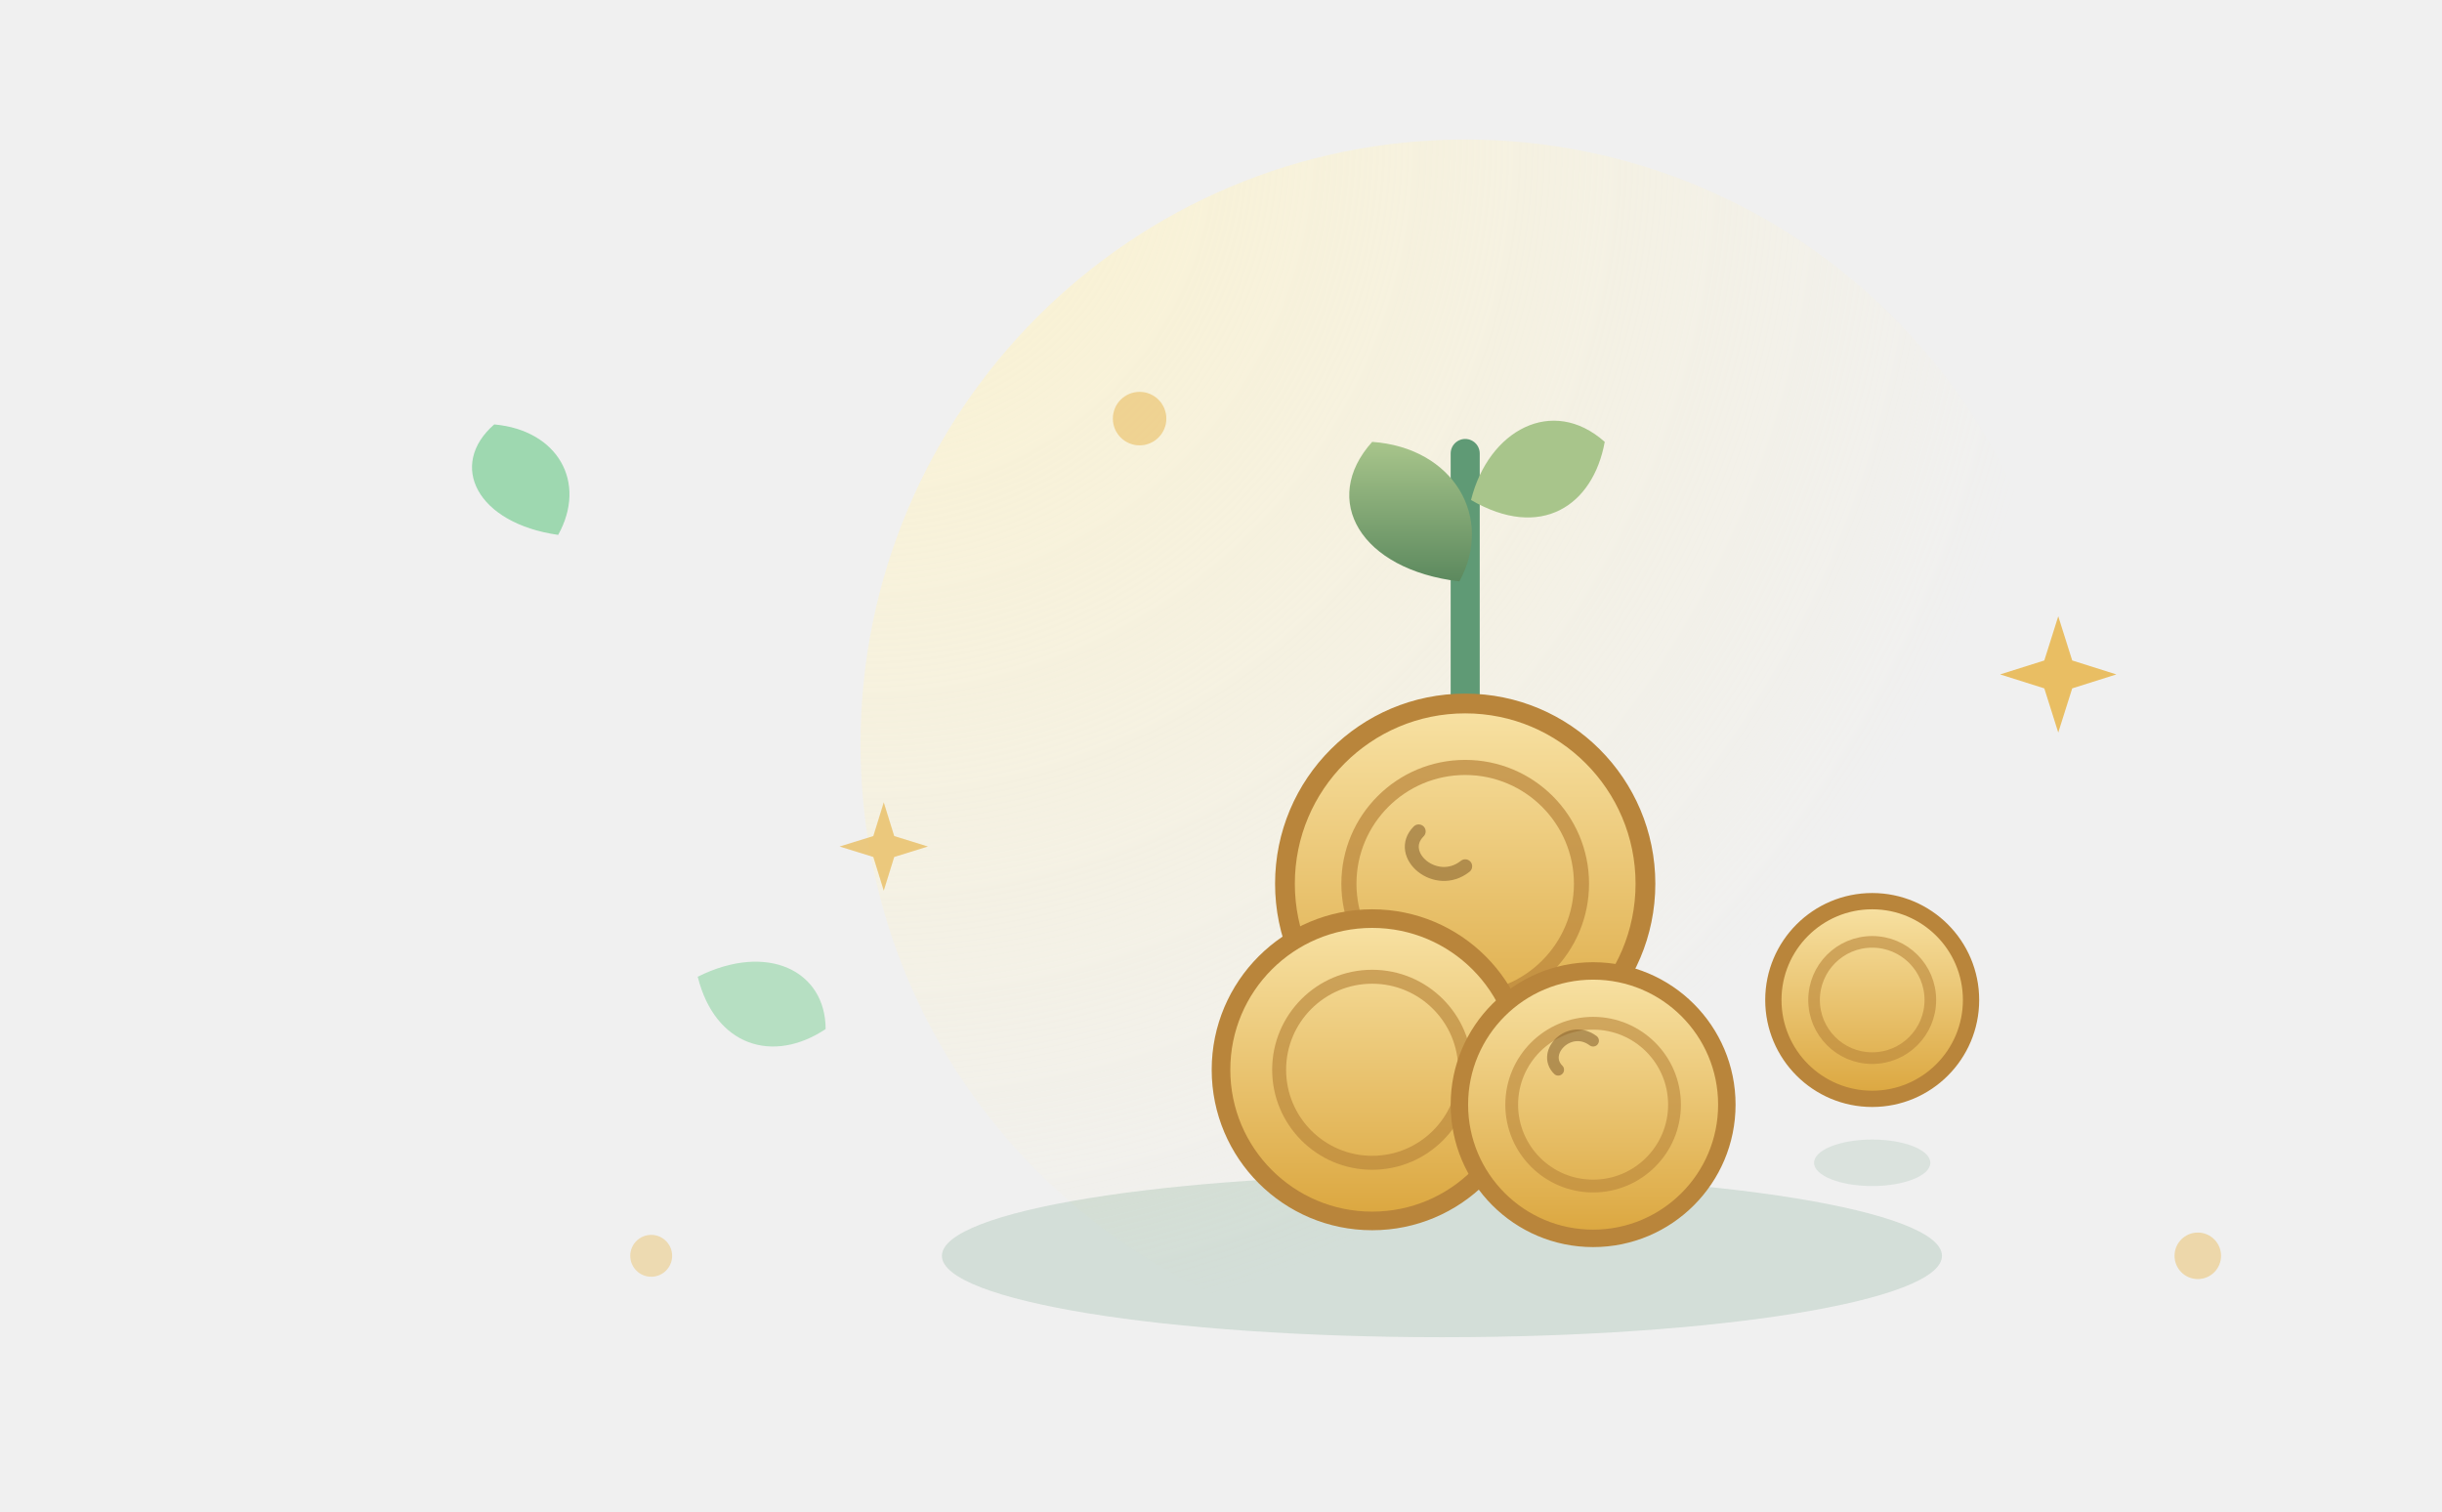
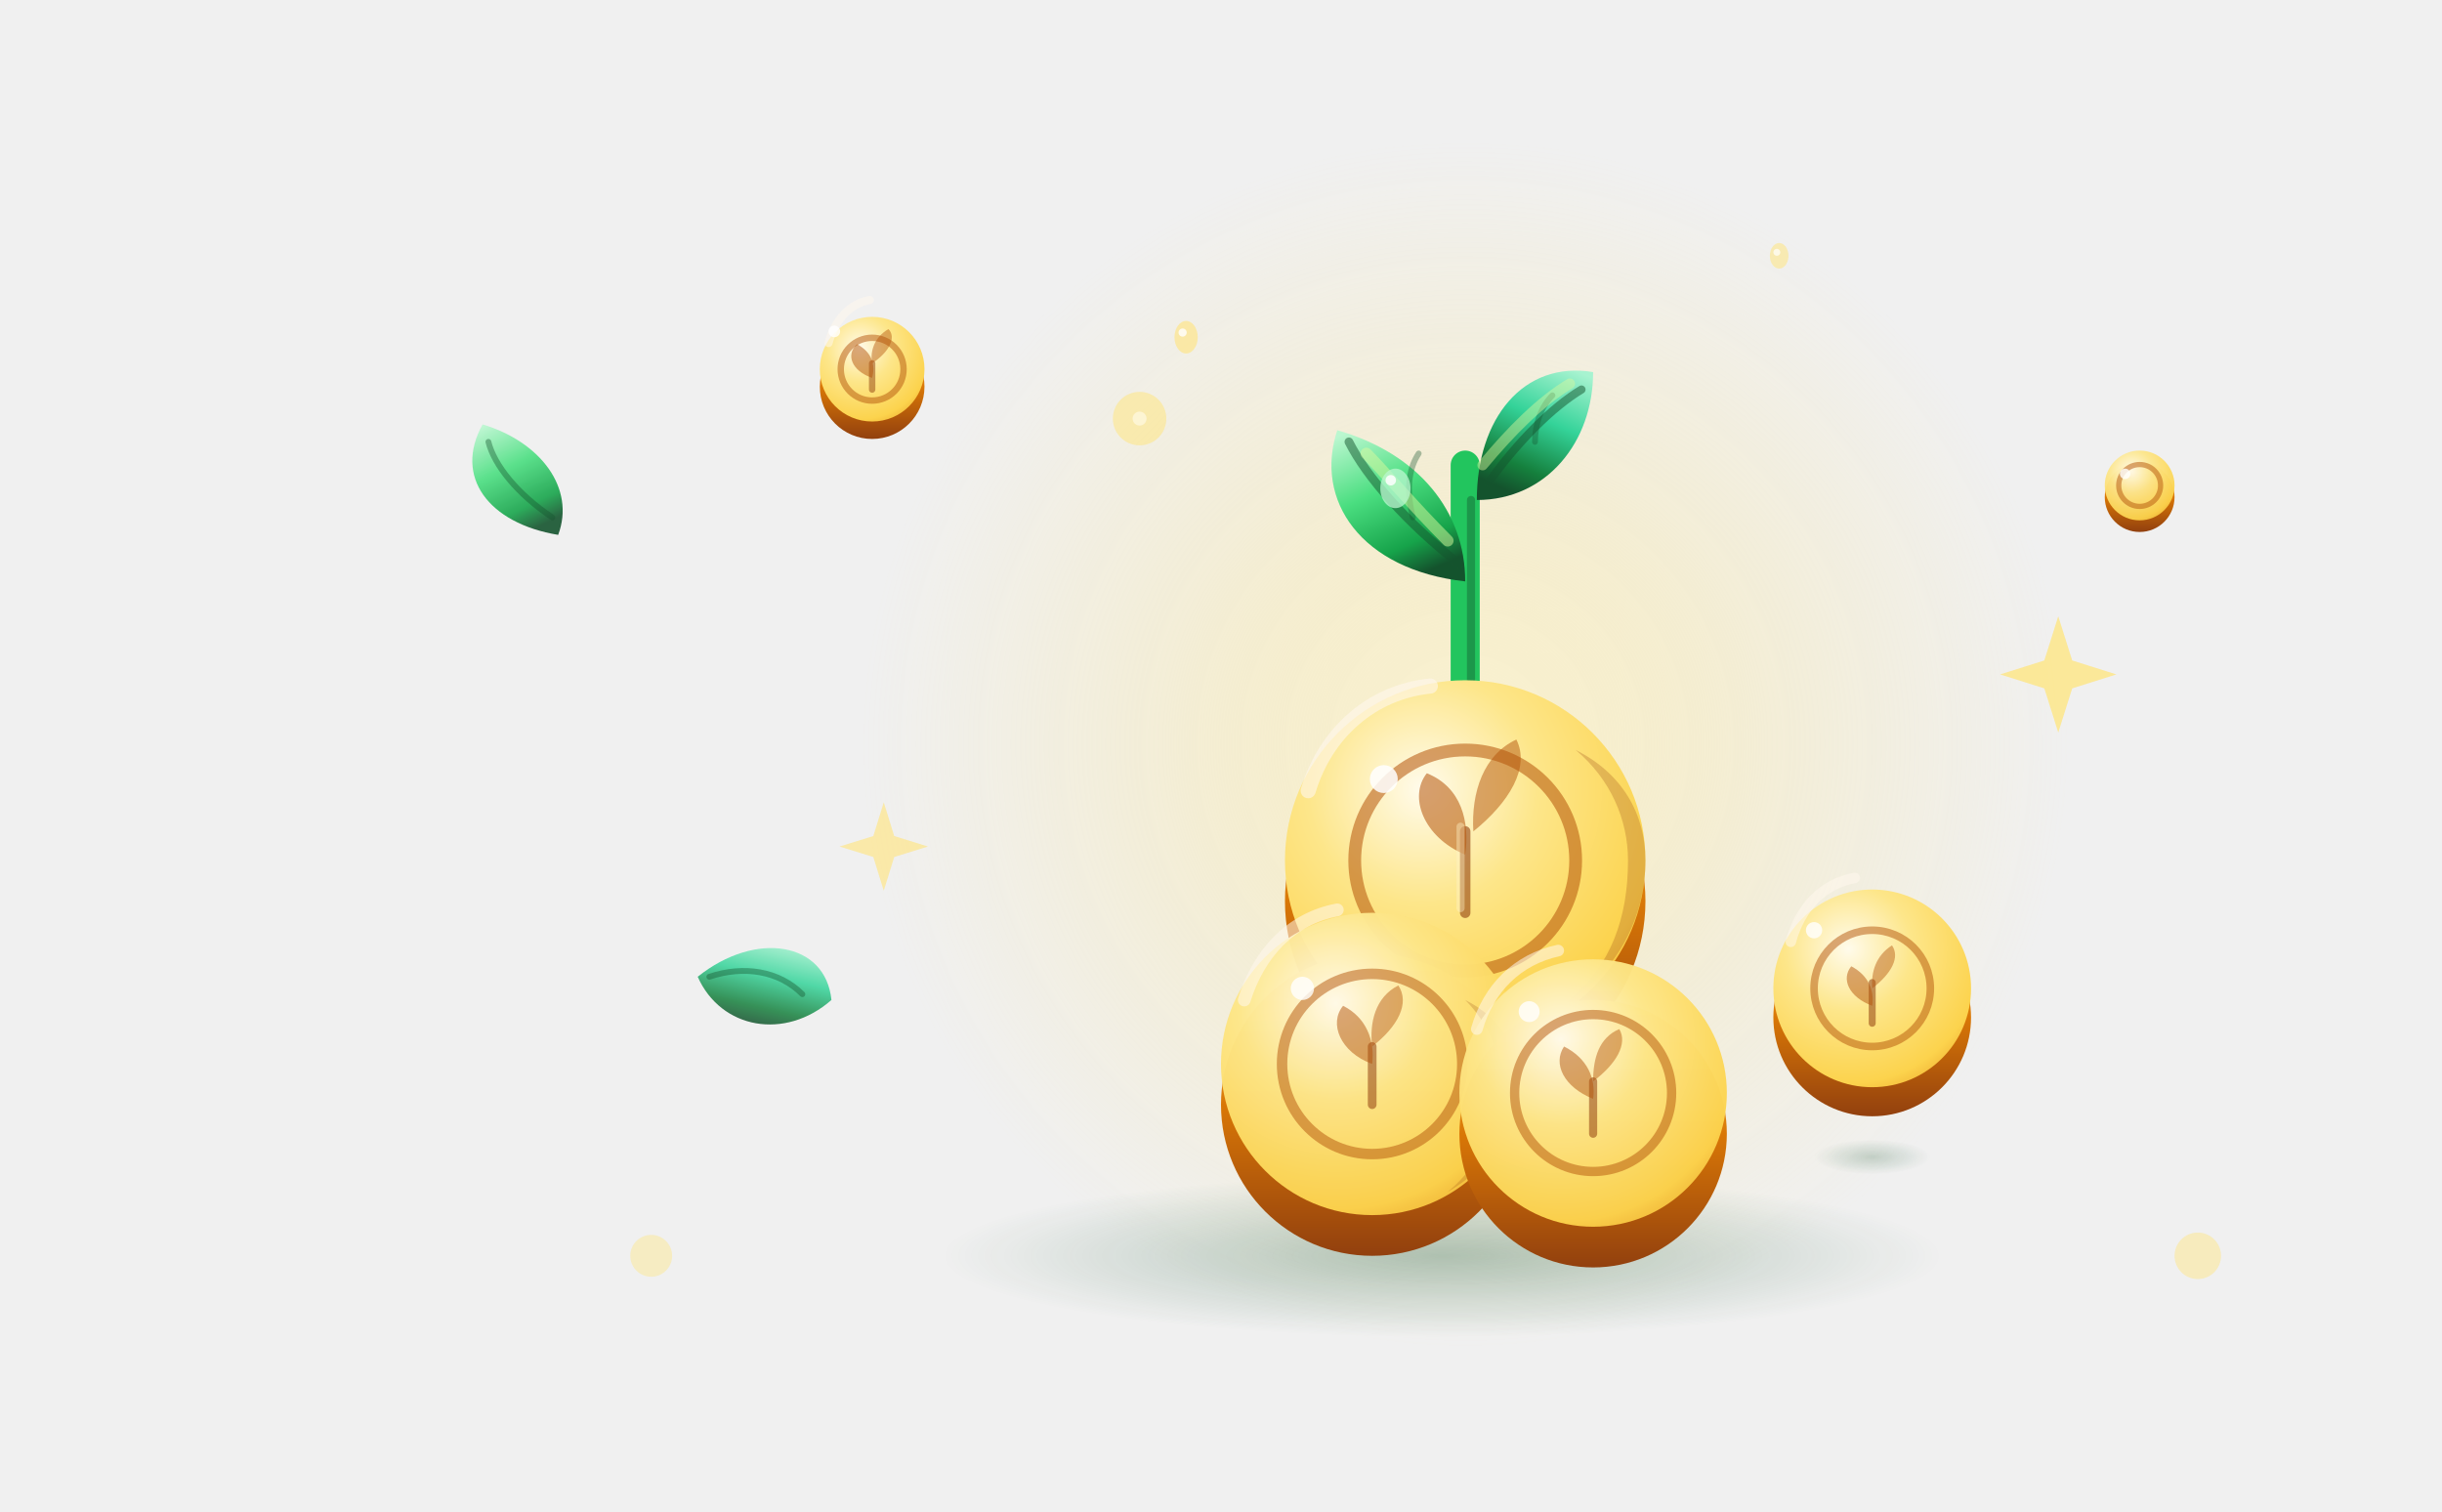
<svg xmlns="http://www.w3.org/2000/svg" viewBox="0 0 420 260" fill="none" role="img" aria-label="Tumpukan koin keemasan dengan tunas yang bertumbuh">
  <defs>
-     <linearGradient id="fgf-coin" x1="0" y1="0" x2="0" y2="1">
-       <stop stop-color="#F8E2A4" />
-       <stop offset="1" stop-color="#DBA63E" />
+     <radialGradient id="fgf-glow" cx=".5" cy=".5" r=".5">
+       <stop offset="0" stop-color="#FEF3C7" stop-opacity=".7" />
+       <stop offset=".5" stop-color="#FDE68A" stop-opacity=".25" />
+       <stop offset="1" stop-color="#FDE68A" stop-opacity="0" />
+     </radialGradient>
+     <radialGradient id="fgf-soft" cx=".5" cy=".5" r=".5">
+       <stop offset="0" stop-color="#14532D" stop-opacity=".3" />
+       <stop offset=".6" stop-color="#14532D" stop-opacity=".12" />
+       <stop offset="1" stop-color="#14532D" stop-opacity="0" />
+     </radialGradient>
+     <radialGradient id="fgf-coin" cx=".38" cy=".3" r="1">
+       <stop offset="0" stop-color="#FFFBEB" />
+       <stop offset=".32" stop-color="#FDE68A" />
+       <stop offset=".68" stop-color="#FCD34D" />
+       <stop offset="1" stop-color="#D97706" />
+     </radialGradient>
+     <linearGradient id="fgf-coinEdge" x1="0" y1="0" x2="0" y2="1">
+       <stop offset="0" stop-color="#FCD34D" />
+       <stop offset=".5" stop-color="#D97706" />
+       <stop offset="1" stop-color="#92400E" />
    </linearGradient>
-     <linearGradient id="fgf-sprout" x1="0" y1="0" x2="0" y2="1">
-       <stop stop-color="#A8C58B" />
-       <stop offset="1" stop-color="#5C895E" />
+     <linearGradient id="fgf-leafL" x1=".15" y1="0" x2=".55" y2="1">
+       <stop offset="0" stop-color="#BBF7D0" />
+       <stop offset=".42" stop-color="#4ADE80" />
+       <stop offset=".8" stop-color="#16A34A" />
+       <stop offset="1" stop-color="#14532D" />
    </linearGradient>
-     <radialGradient id="fgf-glow" cx="0" cy="0" r="1">
-       <stop stop-color="#FEF3C7" stop-opacity=".8" />
-       <stop offset="1" stop-color="#FEF3C7" stop-opacity="0" />
-     </radialGradient>
+     <linearGradient id="fgf-leafR" x1=".85" y1="0" x2=".45" y2="1">
+       <stop offset="0" stop-color="#A7F3D0" />
+       <stop offset=".42" stop-color="#34D399" />
+       <stop offset=".8" stop-color="#15803D" />
+       <stop offset="1" stop-color="#14532D" />
+     </linearGradient>
  </defs>
  <circle cx="252" cy="128" r="104" fill="url(#fgf-glow)" />
-   <ellipse cx="248" cy="216" rx="86" ry="14" fill="#4E8A68" opacity=".18" />
+   <ellipse cx="248" cy="216" rx="86" ry="14" fill="url(#fgf-soft)" />
  <g>
-     <path d="M252 126V78" stroke="#5F9A75" stroke-width="5" stroke-linecap="round" />
-     <path d="M251 100c-17-2-24-14-15-24 14 1 21 13 15 24Z" fill="url(#fgf-sprout)" />
-     <path d="M253 86c3-12 14-18 23-10-2 11-11 17-23 10Z" fill="#A8C58B" />
+     <path d="M252 126 C252 112 252 96 252 80" stroke="#22C55E" stroke-width="5" fill="none" stroke-linecap="round" />
+     <path d="M253 122 C253 108 253 92 253 86" stroke="#14532D" stroke-width="1.4" fill="none" opacity=".4" stroke-linecap="round" />
+     <path d="M252 100 C234 98 226 86 230 74 C244 78 252 88 252 100 Z" fill="url(#fgf-leafL)" />
+     <path d="M251 97 C242 90 235 82 232 76" stroke="#14532D" stroke-width="1.5" fill="none" opacity=".5" stroke-linecap="round" />
+     <path d="M243 89 C242 85 242 81 244 78" stroke="#14532D" stroke-width="1" fill="none" opacity=".35" stroke-linecap="round" />
+     <path d="M249 93 C243 87 238 81 235 78" stroke="#D9F99D" stroke-width="2" fill="none" opacity=".5" stroke-linecap="round" />
+     <ellipse cx="240" cy="84" rx="2.6" ry="3.4" fill="#BBF7D0" opacity=".75" />
+     <circle cx="239.2" cy="82.6" r=".9" fill="#FFFFFF" opacity=".85" />
+     <path d="M254 86 C254 72 262 62 274 64 C274 76 266 86 254 86 Z" fill="url(#fgf-leafR)" />
+     <path d="M256 83 C261 76 267 70 272 67" stroke="#14532D" stroke-width="1.4" fill="none" opacity=".5" stroke-linecap="round" />
+     <path d="M264 76 C264 73 265 70 267 68" stroke="#14532D" stroke-width="1" fill="none" opacity=".35" stroke-linecap="round" />
+     <path d="M255 80 C260 74 265 69 270 66" stroke="#D9F99D" stroke-width="1.8" fill="none" opacity=".45" stroke-linecap="round" />
  </g>
  <g>
-     <circle cx="252" cy="152" r="31" fill="url(#fgf-coin)" stroke="#B9853B" stroke-width="3.4" />
-     <circle cx="252" cy="152" r="20" fill="none" stroke="#B9853B" stroke-width="2.6" opacity=".7" />
-     <path d="M244 143c-4 4 3 10 8 6" stroke="#8A6530" stroke-width="2.4" stroke-linecap="round" opacity=".6" />
-     <circle cx="236" cy="184" r="26" fill="url(#fgf-coin)" stroke="#B9853B" stroke-width="3.2" />
-     <circle cx="236" cy="184" r="16" fill="none" stroke="#B9853B" stroke-width="2.4" opacity=".65" />
-     <circle cx="274" cy="190" r="23" fill="url(#fgf-coin)" stroke="#B9853B" stroke-width="3" />
-     <circle cx="274" cy="190" r="14" fill="none" stroke="#B9853B" stroke-width="2.2" opacity=".6" />
-     <path d="M268 184c-3-3 2-8 6-5" stroke="#8A6530" stroke-width="2" stroke-linecap="round" opacity=".6" />
+     <circle cx="252" cy="155" r="31" fill="url(#fgf-coinEdge)" />
+     <circle cx="252" cy="148" r="31" fill="url(#fgf-coin)" />
+     <circle cx="252" cy="148" r="19" fill="none" stroke="#B45309" stroke-width="2.2" opacity=".55" />
+     <path d="M252 157 L252 143" stroke="#92400E" stroke-width="1.8" stroke-linecap="round" opacity=".6" fill="none" />
+     <path d="M252 147 C244.8 144 242.2 137 245.4 133 C251.4 135.4 252.8 141.4 252 147 Z" fill="#B45309" opacity=".55" />
+     <path d="M253.4 143 C259.6 138 263.2 132 260.8 127.2 C255.2 129.8 253 136.2 253.4 143 Z" fill="#B45309" opacity=".5" />
+     <path d="M251.2 156.2 L251.2 142.2" stroke="#FEF3C7" stroke-width="1.4" stroke-linecap="round" opacity=".4" fill="none" />
+     <path d="M225 136 C228 126 236 119 246 118" stroke="#FFF7ED" stroke-width="2.6" fill="none" opacity=".6" stroke-linecap="round" />
+     <path d="M283 148 C283 158 278 167 270 172 C277 166 280 158 280 148 C280 141 277 134 271 129 C279 133 283 140 283 148 Z" fill="#92400E" opacity=".25" />
+     <circle cx="238" cy="134" r="2.4" fill="#FFFFFF" opacity=".85" />
+     <circle cx="236" cy="190" r="26" fill="url(#fgf-coinEdge)" />
+     <circle cx="236" cy="183" r="26" fill="url(#fgf-coin)" opacity=".97" />
+     <circle cx="236" cy="183" r="15.5" fill="none" stroke="#B45309" stroke-width="1.8" opacity=".5" />
+     <path d="M236 190 L236 180" stroke="#92400E" stroke-width="1.5" stroke-linecap="round" opacity=".55" fill="none" />
+     <path d="M236 183 C230.5 181 228.5 176 231 173 C235 175 236.5 179 236 183 Z" fill="#B45309" opacity=".5" />
+     <path d="M236 180 C240.5 176.5 242.5 172.5 240.5 169.5 C236.5 171.5 235.5 176 236 180 Z" fill="#B45309" opacity=".45" />
+     <path d="M214 172 C216.5 164 222 158 230 156.5" stroke="#FFF7ED" stroke-width="2.2" fill="none" opacity=".55" stroke-linecap="round" />
+     <path d="M261 186 C261 194 256 201 249 205 C255 200 258 193 258 186 C258 181 256 176 252 172 C258 175 261 180 261 186 Z" fill="#92400E" opacity=".22" />
+     <circle cx="224" cy="170" r="2" fill="#FFFFFF" opacity=".8" />
+     <circle cx="274" cy="195" r="23" fill="url(#fgf-coinEdge)" />
+     <circle cx="274" cy="188" r="23" fill="url(#fgf-coin)" opacity=".97" />
+     <circle cx="274" cy="188" r="13.5" fill="none" stroke="#B45309" stroke-width="1.6" opacity=".5" />
+     <path d="M274 195 L274 186" stroke="#92400E" stroke-width="1.4" stroke-linecap="round" opacity=".55" fill="none" />
+     <path d="M274 189 C269 187 267 183 269 180 C273 182 274.5 185.5 274 189 Z" fill="#B45309" opacity=".5" />
+     <path d="M274 186 C278 183 280 179.5 278.5 177 C275 178.5 274 182 274 186 Z" fill="#B45309" opacity=".45" />
+     <path d="M254 177 C256 170 261 165 268 163.5" stroke="#FFF7ED" stroke-width="2" fill="none" opacity=".55" stroke-linecap="round" />
+     <circle cx="263" cy="174" r="1.8" fill="#FFFFFF" opacity=".8" />
  </g>
  <g>
-     <ellipse cx="322" cy="200" rx="10" ry="4" fill="#4E8A68" opacity=".14" />
-     <circle cx="322" cy="172" r="17" fill="url(#fgf-coin)" stroke="#B9853B" stroke-width="2.8" />
-     <circle cx="322" cy="172" r="10" fill="none" stroke="#B9853B" stroke-width="2" opacity=".6" />
+     <ellipse cx="322" cy="199" rx="10" ry="3" fill="url(#fgf-soft)" opacity=".7" />
+     <circle cx="322" cy="175" r="17" fill="url(#fgf-coinEdge)" />
+     <circle cx="322" cy="170" r="17" fill="url(#fgf-coin)" />
+     <circle cx="322" cy="170" r="10" fill="none" stroke="#B45309" stroke-width="1.3" opacity=".5" />
+     <path d="M322 176 L322 169" stroke="#92400E" stroke-width="1.2" stroke-linecap="round" opacity=".55" fill="none" />
+     <path d="M322 173 C318 171.5 316.6 168.4 318.4 166.2 C321.4 167.8 322.4 170.4 322 173 Z" fill="#B45309" opacity=".5" />
+     <path d="M322 170 C325.4 167.4 326.8 164.6 325.4 162.6 C322.6 164.4 321.8 167.2 322 170 Z" fill="#B45309" opacity=".45" />
+     <path d="M308 162 C309.6 156 313.6 152 319 151" stroke="#FFF7ED" stroke-width="1.8" fill="none" opacity=".55" stroke-linecap="round" />
+     <circle cx="312" cy="160" r="1.4" fill="#FFFFFF" opacity=".8" />
  </g>
  <g>
-     <path d="M96 92c-14-2-19-12-11-19 11 1 16 10 11 19Z" fill="#8FD3A5" opacity=".85" />
-     <path d="M120 168c12-6 22-1 22 9-9 6-19 3-22-9Z" fill="#A7DBB7" opacity=".8" />
+     <circle cx="150" cy="66.5" r="9" fill="url(#fgf-coinEdge)" />
+     <circle cx="150" cy="63.5" r="9" fill="url(#fgf-coin)" />
+     <circle cx="150" cy="63.5" r="5.4" fill="none" stroke="#B45309" stroke-width="1.1" opacity=".5" />
+     <path d="M150 67 L150 62.5" stroke="#92400E" stroke-width="1.1" stroke-linecap="round" opacity=".5" fill="none" />
+     <path d="M150 65 C146.5 63.8 145.4 61 147.4 59.2 C150 60.6 150.6 62.8 150 65 Z" fill="#B45309" opacity=".5" />
+     <path d="M150 62.5 C153 60.5 154.2 58 152.8 56.6 C150.4 58 149.6 60.4 150 62.5 Z" fill="#B45309" opacity=".45" />
+     <path d="M142.5 59 C143.6 55 146.2 52.2 149.6 51.6" stroke="#FFF7ED" stroke-width="1.4" fill="none" opacity=".55" stroke-linecap="round" />
+     <circle cx="143.5" cy="57" r="1" fill="#FFFFFF" opacity=".8" />
+     <circle cx="368" cy="85.5" r="6" fill="url(#fgf-coinEdge)" />
+     <circle cx="368" cy="83.5" r="6" fill="url(#fgf-coin)" opacity=".95" />
+     <circle cx="368" cy="83.5" r="3.6" fill="none" stroke="#B45309" stroke-width=".9" opacity=".5" />
+     <circle cx="365.5" cy="81.5" r=".9" fill="#FFFFFF" opacity=".8" />
+     <ellipse cx="204" cy="58" rx="2" ry="2.8" fill="#FDE68A" opacity=".7" />
+     <circle cx="203.4" cy="57.2" r=".7" fill="#FFFFFF" opacity=".8" />
+     <ellipse cx="306" cy="44" rx="1.6" ry="2.2" fill="#FDE68A" opacity=".6" />
+     <circle cx="305.6" cy="43.4" r=".6" fill="#FFFFFF" opacity=".7" />
  </g>
-   <g fill="#E9BE63">
-     <path d="M354 106l2.4 7.6 7.6 2.4-7.6 2.4-2.4 7.6-2.4-7.6-7.6-2.4 7.6-2.4Z" />
-     <path d="M152 138l1.8 5.8 5.8 1.8-5.8 1.8-1.8 5.8-1.8-5.8-5.8-1.8 5.8-1.8Z" opacity=".8" />
+   <g>
+     <path d="M96 92 C84 90 78 82 83 73 C93 76 99 84 96 92 Z" fill="url(#fgf-leafL)" opacity=".9" />
+     <path d="M95 89 C89 85 85 80 84 76" stroke="#14532D" stroke-width="1" fill="none" opacity=".4" stroke-linecap="round" />
+     <path d="M120 168 C130 160 142 162 143 172 C135 179 124 177 120 168 Z" fill="url(#fgf-leafR)" opacity=".85" />
+     <path d="M122 168 C128 166 134 167 138 171" stroke="#14532D" stroke-width="1" fill="none" opacity=".4" stroke-linecap="round" />
+   </g>
+   <g fill="#FDE68A">
+     <path d="M354 106 l2.4 7.6 7.6 2.4 -7.6 2.4 -2.4 7.6 -2.4 -7.6 -7.6 -2.4 7.6 -2.4 Z" opacity=".85" />
+     <path d="M152 138 l1.8 5.8 5.8 1.8 -5.8 1.8 -1.8 5.8 -1.8 -5.8 -5.8 -1.8 5.8 -1.8 Z" opacity=".7" />
    <circle cx="196" cy="72" r="4.6" opacity=".6" />
    <circle cx="378" cy="216" r="4" opacity=".5" />
    <circle cx="112" cy="216" r="3.6" opacity=".45" />
  </g>
+   <circle cx="196" cy="72" r="1.2" fill="#FFFBEB" opacity=".6" />
</svg>
